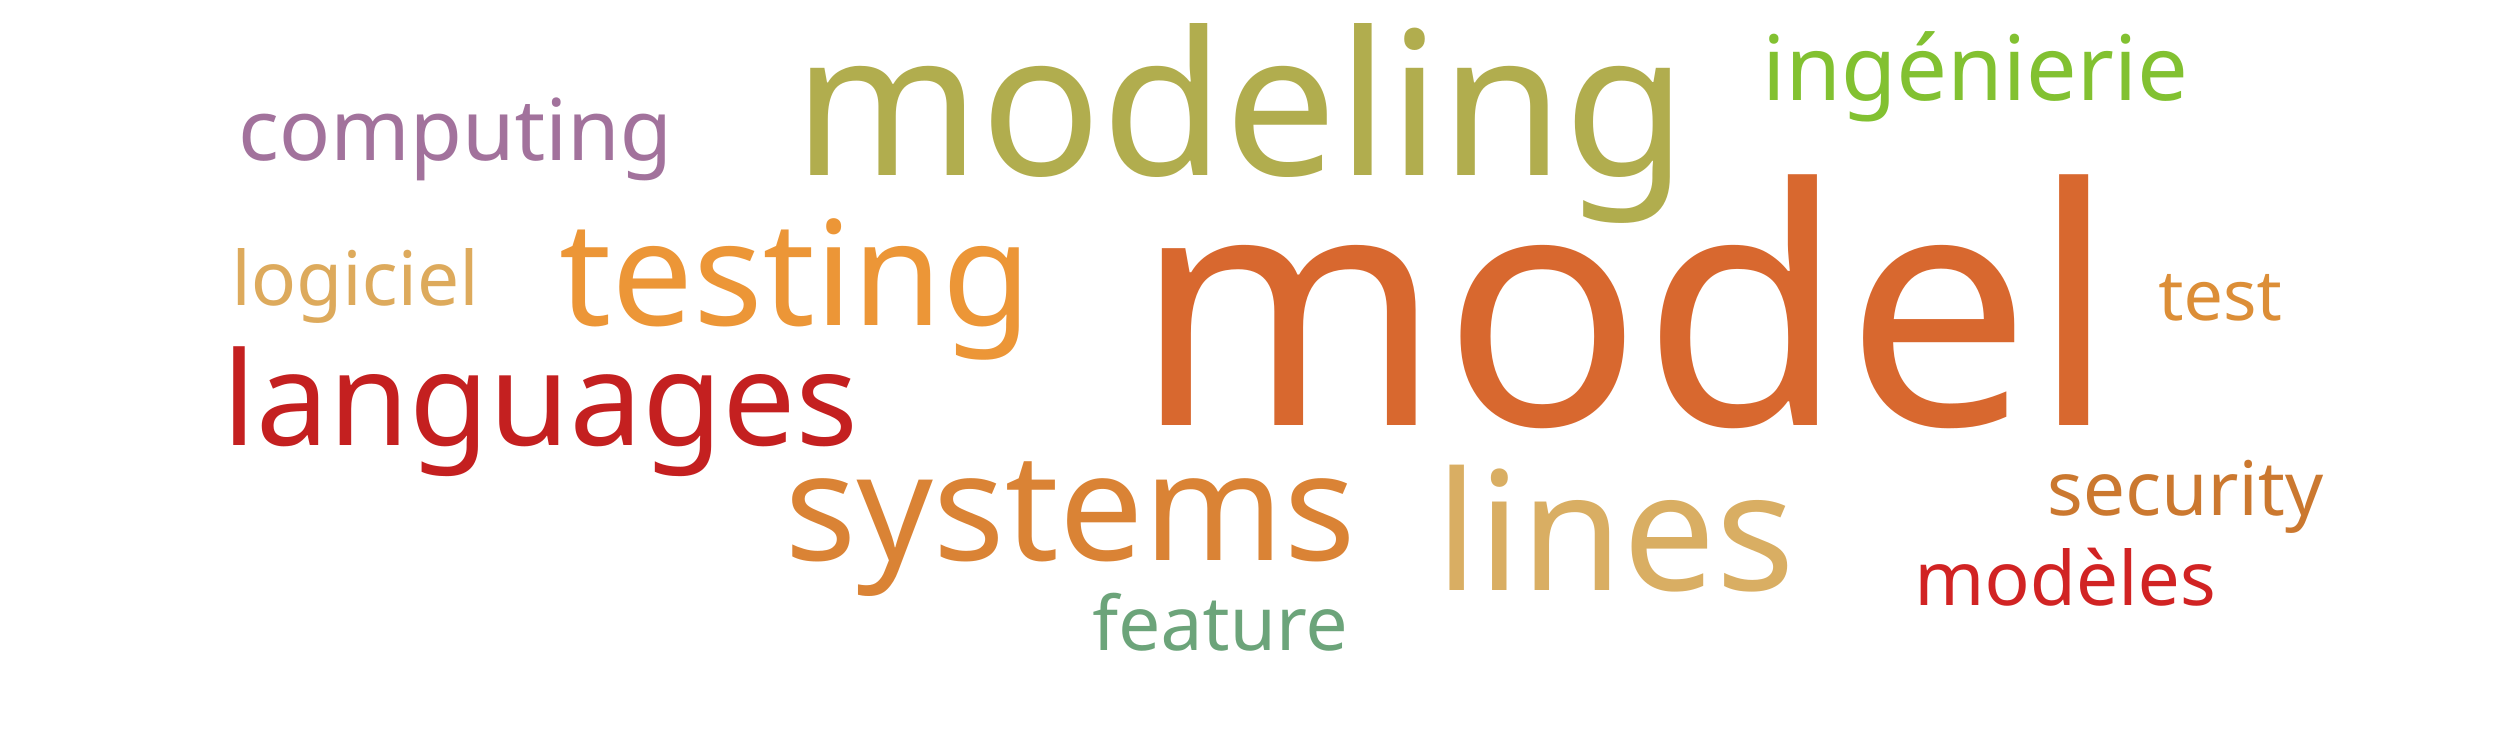
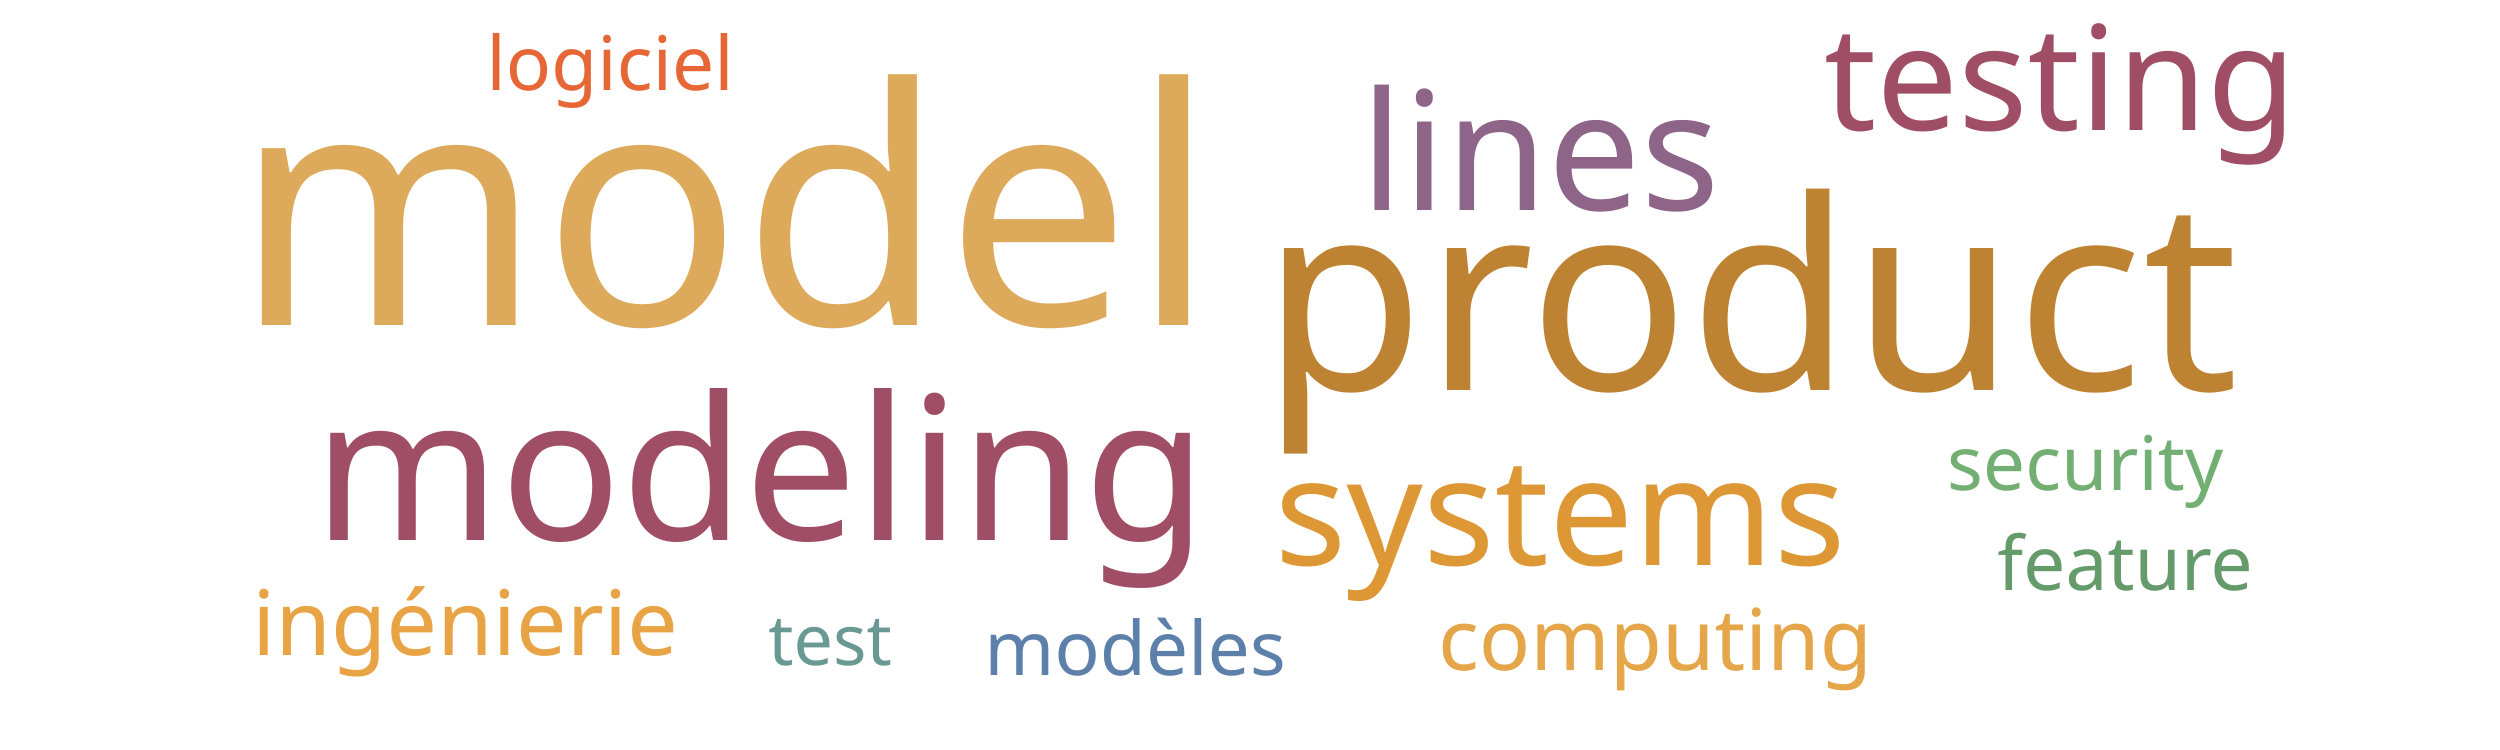
<svg xmlns="http://www.w3.org/2000/svg" width="500" height="150">
  <g transform="translate(250, 75)">
-     <text text-anchor="middle" style="font-family: Impact; font-size: 66px; fill: #d8682f" transform="translate(75,10)rotate(0)">model</text>
-     <text text-anchor="middle" style="font-family: Impact; font-size: 40px; fill: #b1ad4e" transform="translate(-2,-40)rotate(0)">modeling</text>
-     <text text-anchor="middle" style="font-family: Impact; font-size: 33px; fill: #d9ae63" transform="translate(73,43)rotate(0)">lines</text>
-     <text text-anchor="middle" style="font-family: Impact; font-size: 30px; fill: #da8335" transform="translate(-36,37)rotate(0)">systems</text>
-     <text text-anchor="middle" style="font-family: Impact; font-size: 29px; fill: #ec9637" transform="translate(-91,-10)rotate(0)">testing</text>
-     <text text-anchor="middle" style="font-family: Impact; font-size: 26px; fill: #c42020" transform="translate(-142,14)rotate(0)">languages</text>
-     <text text-anchor="middle" style="font-family: Impact; font-size: 18px; fill: #82c131" transform="translate(145,-55)rotate(0)">ingénierie</text>
-     <text text-anchor="middle" style="font-family: Impact; font-size: 17px; fill: #a2729c" transform="translate(-159,-43)rotate(0)">computing</text>
-     <text text-anchor="middle" style="font-family: Impact; font-size: 15px; fill: #cb782f" transform="translate(187,28)rotate(0)">security</text>
-     <text text-anchor="middle" style="font-family: Impact; font-size: 15px; fill: #ddaa5c" transform="translate(-179,-14)rotate(0)">logiciel</text>
-     <text text-anchor="middle" style="font-family: Impact; font-size: 15px; fill: #6ca47a" transform="translate(-6,55)rotate(0)">feature</text>
-     <text text-anchor="middle" style="font-family: Impact; font-size: 15px; fill: #d12323" transform="translate(163,46)rotate(0)">modèles</text>
-     <text text-anchor="middle" style="font-family: Impact; font-size: 14px; fill: #dc8e37" transform="translate(194,-11)rotate(0)">test</text>
+     <text text-anchor="middle" style="font-family: Impact; font-size: 66px; fill: #ddaa5c" transform="translate(-105,-10)rotate(0)">model</text>
+     <text text-anchor="middle" style="font-family: Impact; font-size: 53px; fill: #bd8332" transform="translate(100,3)rotate(0)">product</text>
+     <text text-anchor="middle" style="font-family: Impact; font-size: 40px; fill: #9f4e66" transform="translate(-98,33)rotate(0)">modeling</text>
+     <text text-anchor="middle" style="font-family: Impact; font-size: 33px; fill: #8e6488" transform="translate(58,-33)rotate(0)">lines</text>
+     <text text-anchor="middle" style="font-family: Impact; font-size: 30px; fill: #dd9735" transform="translate(62,38)rotate(0)">systems</text>
+     <text text-anchor="middle" style="font-family: Impact; font-size: 29px; fill: #9f4e66" transform="translate(162,-49)rotate(0)">testing</text>
+     <text text-anchor="middle" style="font-family: Impact; font-size: 18px; fill: #e8a444" transform="translate(-157,56)rotate(0)">ingénierie</text>
+     <text text-anchor="middle" style="font-family: Impact; font-size: 17px; fill: #e5a549" transform="translate(81,59)rotate(0)">computing</text>
+     <text text-anchor="middle" style="font-family: Impact; font-size: 15px; fill: #73ae72" transform="translate(167,23)rotate(0)">security</text>
+     <text text-anchor="middle" style="font-family: Impact; font-size: 15px; fill: #e76635" transform="translate(-128,-57)rotate(0)">logiciel</text>
+     <text text-anchor="middle" style="font-family: Impact; font-size: 15px; fill: #659b6b" transform="translate(175,43)rotate(0)">feature</text>
+     <text text-anchor="middle" style="font-family: Impact; font-size: 15px; fill: #5c80aa" transform="translate(-23,60)rotate(0)">modèles</text>
+     <text text-anchor="middle" style="font-family: Impact; font-size: 14px; fill: #689993" transform="translate(-84,58)rotate(0)">test</text>
  </g>
</svg>
